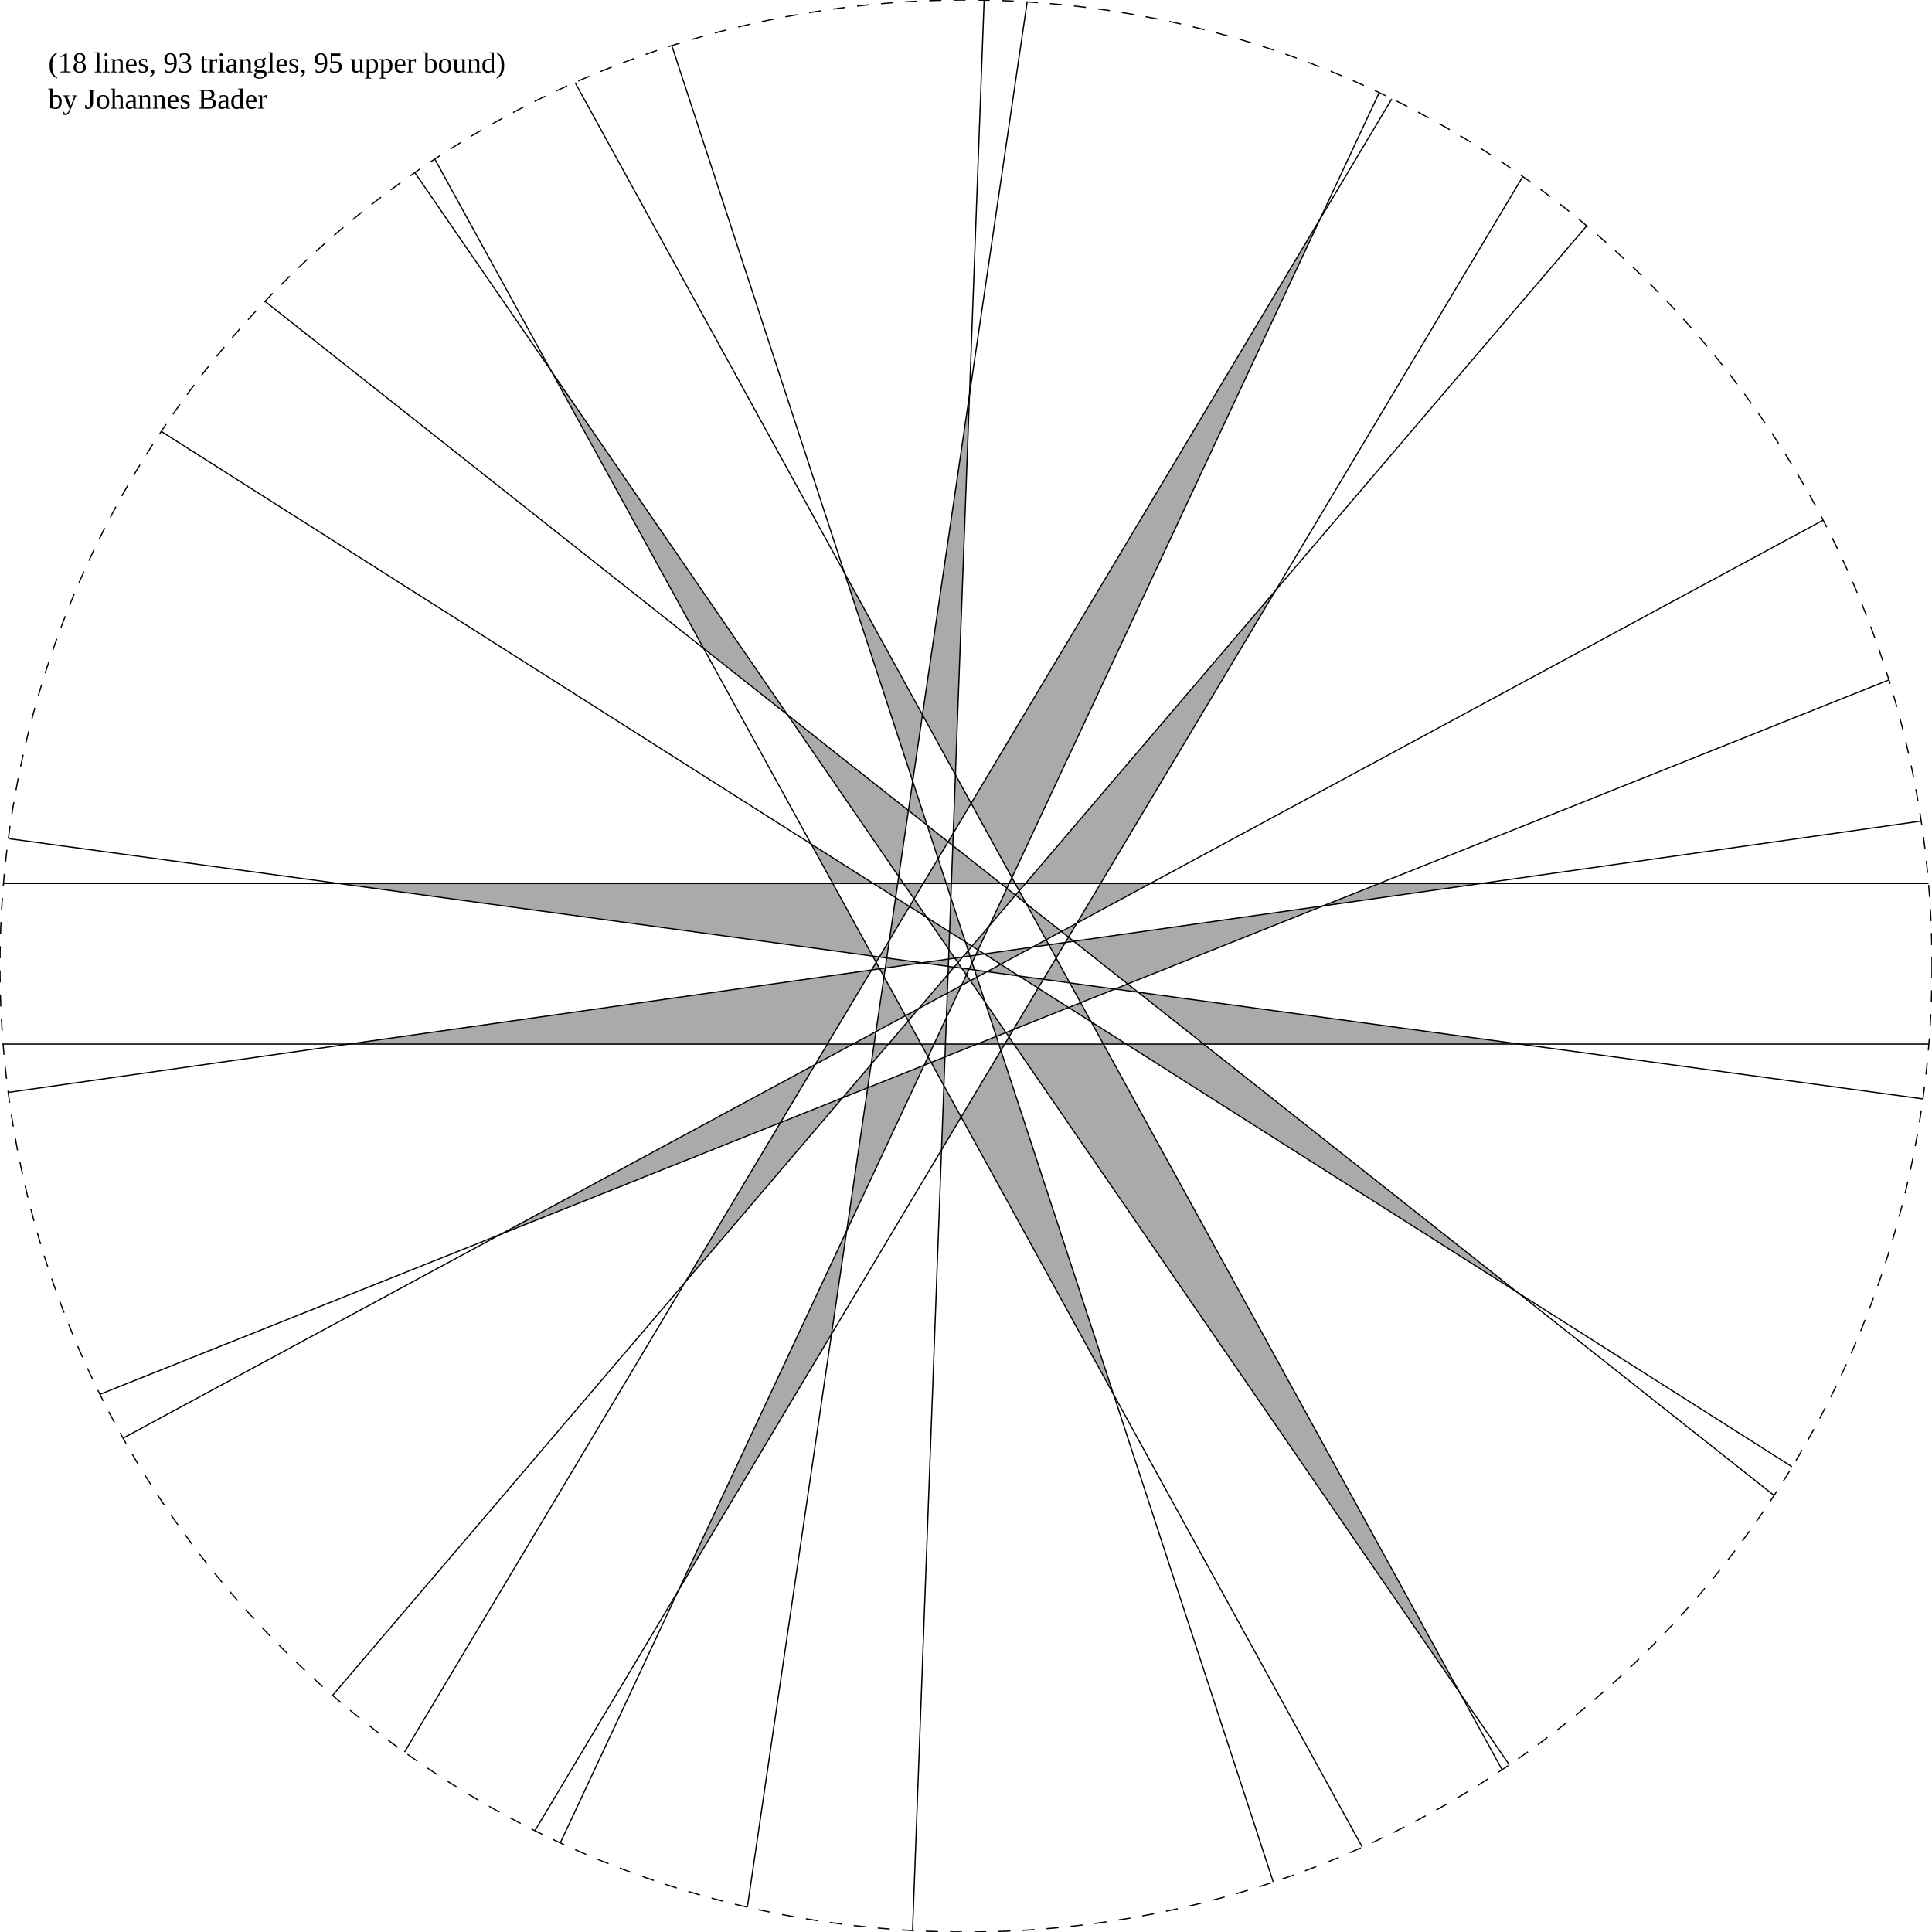
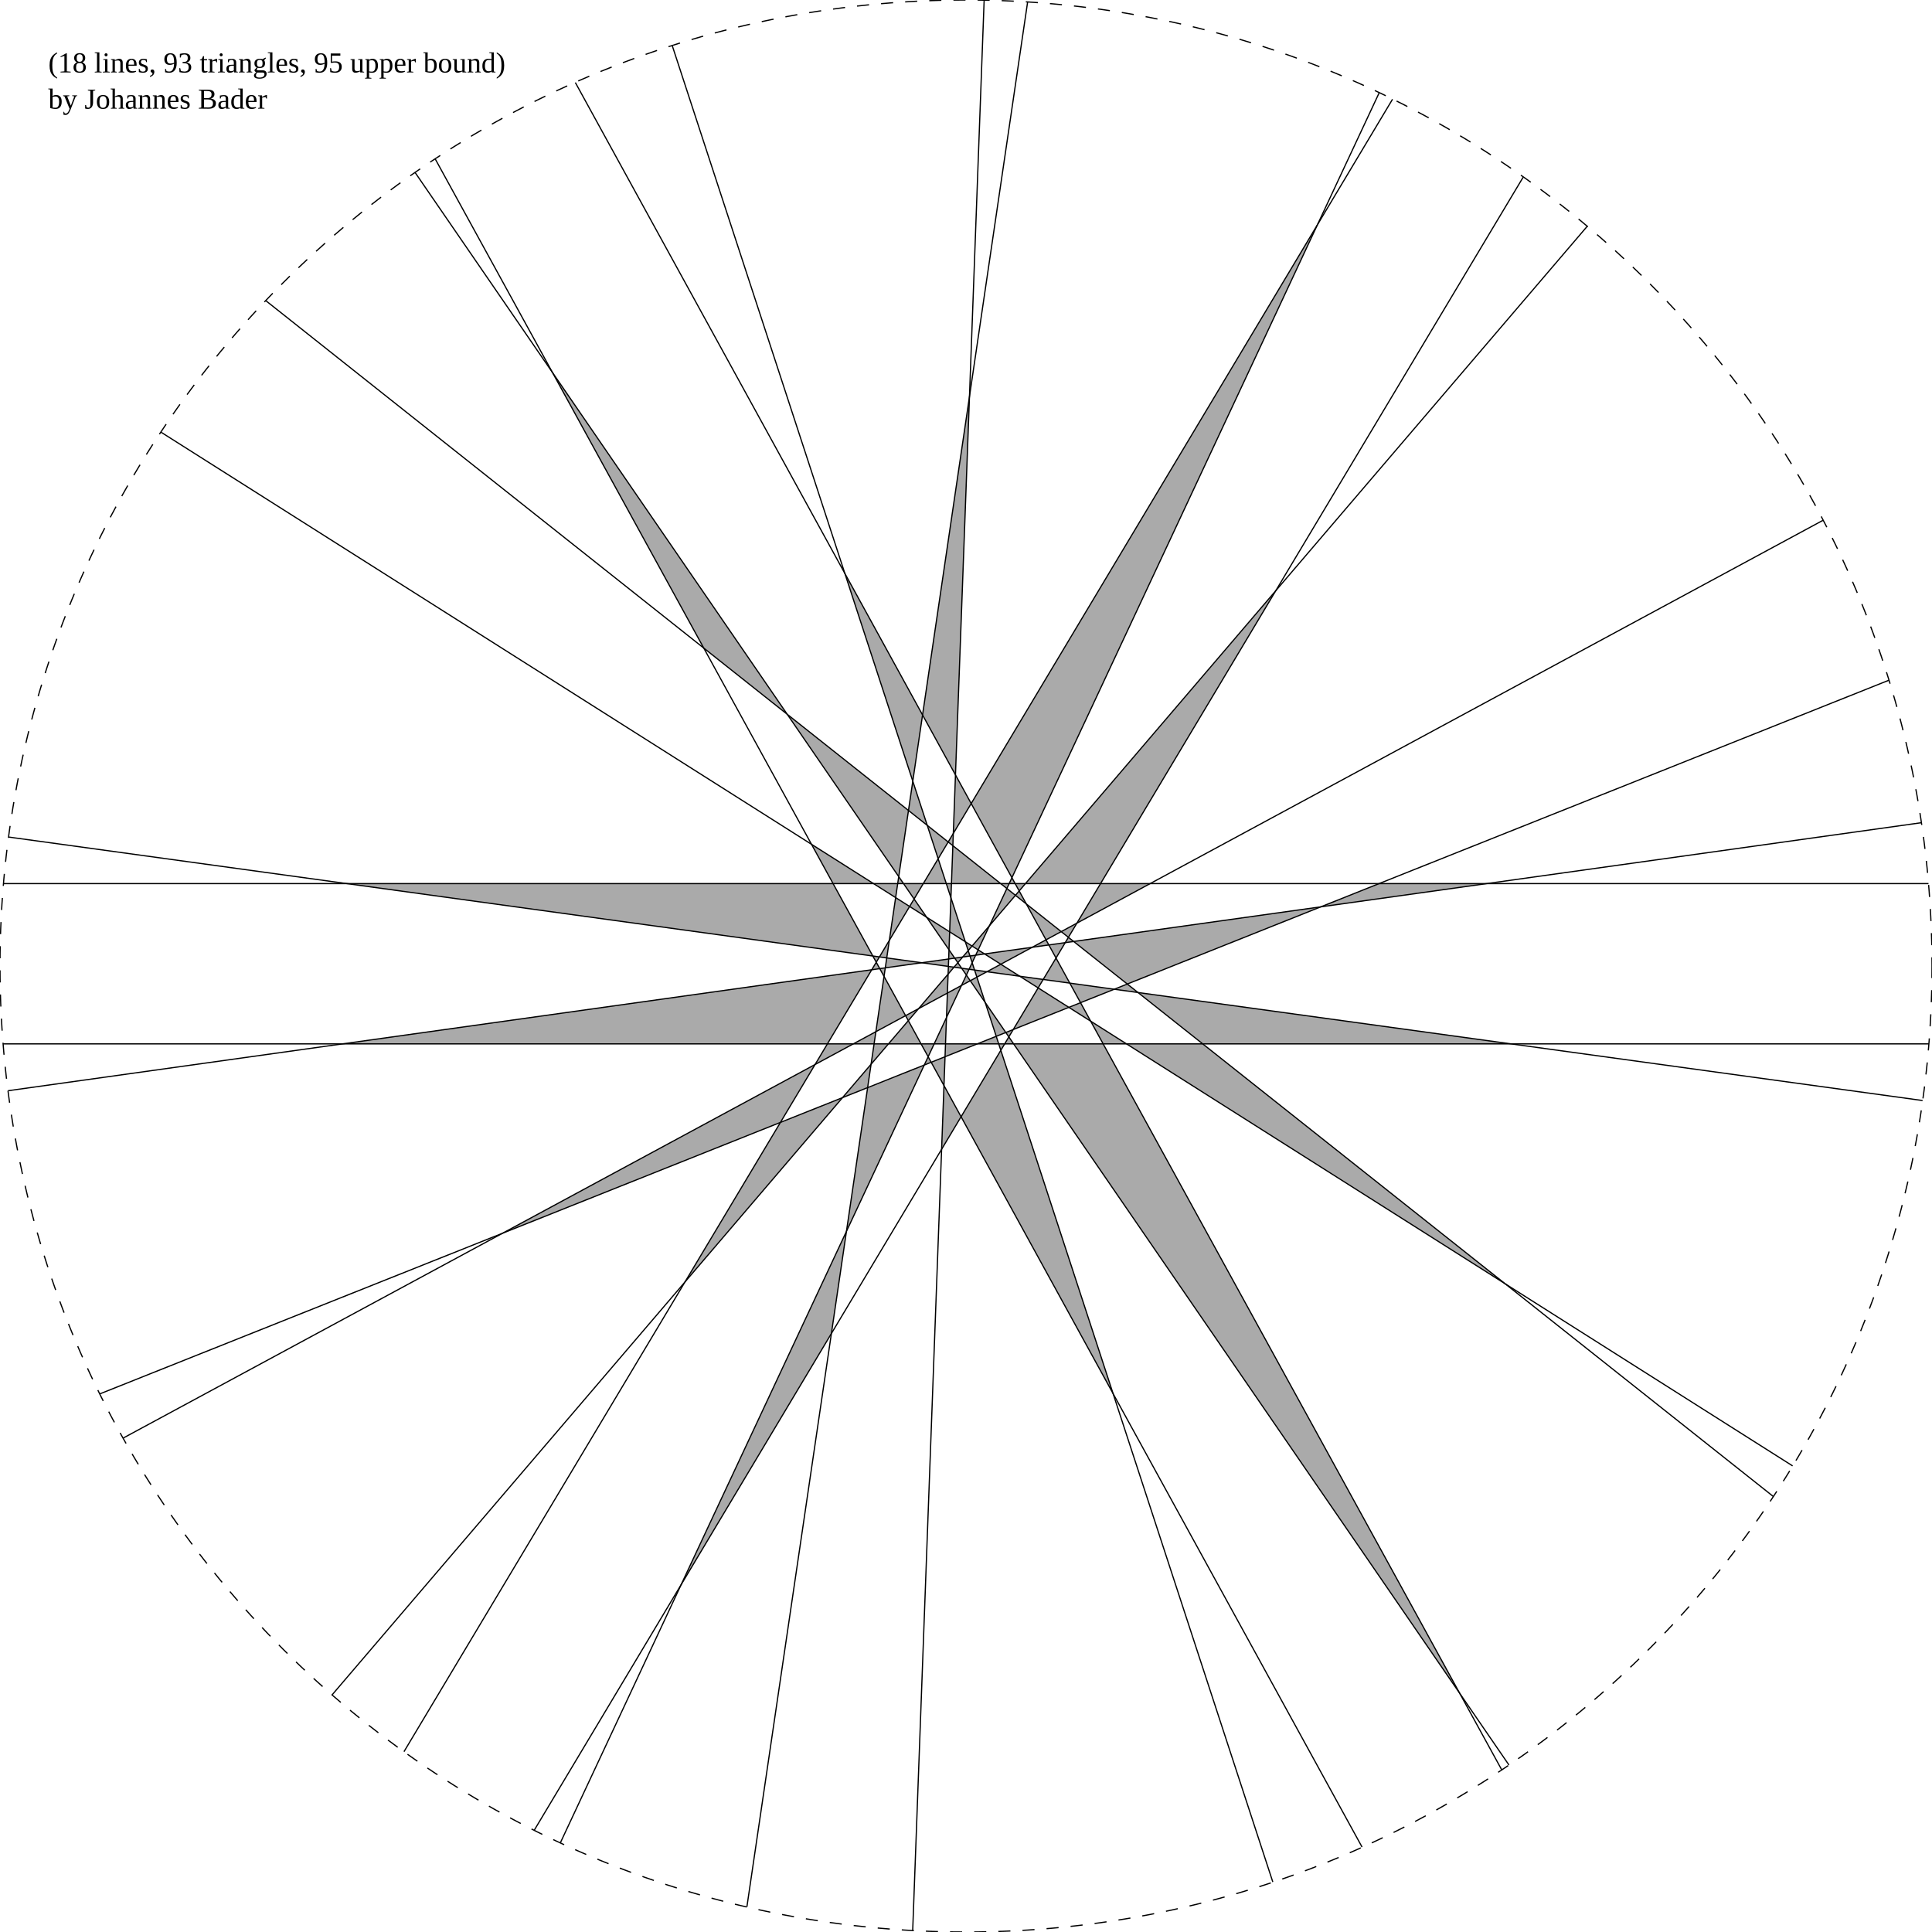
<svg xmlns="http://www.w3.org/2000/svg" width="800.0px" height="800.0px" viewBox="0px 0px 800.0px 800.0px" version="1.1" id="svg1=-body" xml:space="preserve">
  <style>
		circle { stroke:black;stroke-width:0.5;fill:none;stroke-dasharray:5,5; }
		line { stroke:black;stroke-width:0.5;vector-effect:non-scaling-stroke; }
		path { fill:#00000055; }
    </style>
  <rect width="100%" height="100%" fill="white" />
  <text x="20" y="30">(18 lines, 93 triangles, 95 upper bound)</text>
  <text x="20" y="45">by Johannes Bader</text>
-   <path d="M 140.235 365.835 L 344.847 365.835 L 361.367 395.902" />
-   <path d="M 361.626 365.835 L 344.847 365.835 L 335.859 349.476" />
-   <path d="M 361.626 365.835 L 371.716 365.835 L 370.856 371.695" />
-   <path d="M 414.37 365.835 L 393.95 365.835 L 394.531 350.137" />
-   <path d="M 414.37 365.835 L 417.878 365.835 L 416.93 367.861" />
-   <path d="M 374.119 365.835 L 371.716 365.835 L 372.139 362.955" />
-   <path d="M 374.119 365.835 L 382.298 365.835 L 378.495 372.202" />
-   <path d="M 420.355 365.835 L 417.878 365.835 L 419.017 363.4" />
-   <path d="M 420.355 365.835 L 424.621 365.835 L 422.026 368.876" />
-   <path d="M 391.807 365.835 L 393.95 365.835 L 393.732 371.711" />
-   <path d="M 391.807 365.835 L 382.298 365.835 L 388.439 355.551" />
-   <path d="M 455.734 365.835 L 424.621 365.835 L 528.259 244.391" />
-   <path d="M 455.734 365.835 L 476.309 365.835 L 445.941 382.233" />
-   <path d="M 571.079 365.835 L 613.265 365.835 L 547.844 375.114" />
-   <path d="M 629.292 432.331 L 498.407 432.331 L 471.25 410.842" />
-   <path d="M 466.368 432.331 L 498.407 432.331 L 628.45 535.23" />
-   <path d="M 466.368 432.331 L 456.892 432.331 L 451.816 423.093" />
-   <path d="M 419.827 432.331 L 456.892 432.331 L 604.56 701.083" />
-   <path d="M 419.827 432.331 L 416.023 432.331 L 417.791 429.37" />
-   <path d="M 381.384 432.331 L 386.766 432.331 L 384.29 437.621" />
-   <path d="M 381.384 432.331 L 367.874 432.331 L 376.092 422.701" />
-   <path d="M 413.586 432.331 L 416.023 432.331 L 414.449 434.967" />
-   <path d="M 413.586 432.331 L 404.565 432.331 L 412.542 429.145" />
-   <path d="M 391.484 432.331 L 386.766 432.331 L 391.89 421.377" />
-   <path d="M 391.484 432.331 L 404.565 432.331 L 391.288 437.633" />
-   <path d="M 361.951 432.331 L 367.874 432.331 L 360.72 440.715" />
-   <path d="M 361.951 432.331 L 353.162 432.331 L 362.708 427.177" />
-   <path d="M 342.587 432.331 L 353.162 432.331 L 337.553 440.76" />
-   <path d="M 342.587 432.331 L 144.428 432.331 L 360.924 401.625" />
-   <path d="M 421.964 404.141 L 432.039 405.511 L 429.863 409.156" />
-   <path d="M 421.964 404.141 L 408.707 402.339 L 414.337 399.299" />
-   <path d="M 471.25 410.842 L 461.645 409.536 L 466.932 407.425" />
-   <path d="M 398.231 400.914 L 401.271 401.328 L 400.155 403.713" />
-   <path d="M 398.231 400.914 L 395.054 400.482 L 396.649 398.612" />
-   <path d="M 442.972 406.998 L 432.039 405.511 L 437.308 396.689" />
-   <path d="M 442.972 406.998 L 461.645 409.536 L 447.476 415.195" />
-   <path d="M 361.367 395.902 L 364.118 396.276 L 362.793 398.496" />
-   <path d="M 403.532 401.635 L 401.271 401.328 L 402.542 398.612" />
-   <path d="M 403.532 401.635 L 408.707 402.339 L 404.506 404.607" />
-   <path d="M 392.677 400.159 L 395.054 400.482 L 392.557 403.408" />
-   <path d="M 392.677 400.159 L 381.742 398.672 L 392.79 397.105" />
-   <path d="M 367.185 396.693 L 364.118 396.276 L 368.266 389.331" />
-   <path d="M 367.185 396.693 L 381.742 398.672 L 366.578 400.823" />
-   <path d="M 383.792 379.907 L 393.206 385.884 L 392.935 393.209" />
-   <path d="M 383.792 379.907 L 376.615 375.351 L 378.495 372.202" />
-   <path d="M 451.816 423.093 L 442.504 417.181 L 447.476 415.195" />
-   <path d="M 399.73 390.026 L 393.206 385.884 L 393.732 371.711" />
-   <path d="M 399.73 390.026 L 402.485 391.774 L 400.908 393.622" />
-   <path d="M 370.856 371.695 L 376.615 375.351 L 368.266 389.331" />
-   <path d="M 404.995 393.368 L 402.485 391.774 L 409.694 383.327" />
-   <path d="M 404.995 393.368 L 407.578 395.008 L 403.99 395.517" />
-   <path d="M 429.863 409.156 L 442.504 417.181 L 419.611 426.323" />
-   <path d="M 414.337 399.299 L 407.578 395.008 L 427.521 392.179" />
-   <path d="M 326.12 296.005 L 291.37 268.509 L 228.227 153.591" />
-   <path d="M 326.12 296.005 L 376.157 335.598 L 372.139 362.955" />
-   <path d="M 424.959 374.214 L 420.489 370.677 L 422.026 368.876" />
-   <path d="M 424.959 374.214 L 439.494 385.715 L 433.158 389.136" />
-   <path d="M 383.915 341.737 L 376.157 335.598 L 377.936 323.483" />
-   <path d="M 383.915 341.737 L 392.59 348.601 L 388.439 355.551" />
-   <path d="M 394.531 350.137 L 392.59 348.601 L 394.721 345.032" />
-   <path d="M 416.93 367.861 L 420.489 370.677 L 409.694 383.327" />
-   <path d="M 442.46 388.062 L 439.494 385.715 L 445.941 382.233" />
-   <path d="M 442.46 388.062 L 444.602 389.757 L 441.156 390.246" />
-   <path d="M 466.932 407.425 L 444.602 389.757 L 547.844 375.114" />
-   <path d="M 407.906 414.988 L 401.781 406.078 L 404.506 404.607" />
-   <path d="M 407.906 414.988 L 416.54 427.549 L 412.542 429.145" />
-   <path d="M 392.935 393.209 L 395.363 396.74 L 392.79 397.105" />
-   <path d="M 400.155 403.713 L 401.781 406.078 L 398.125 408.053" />
-   <path d="M 417.791 429.37 L 416.54 427.549 L 419.611 426.323" />
-   <path d="M 396.649 398.612 L 395.363 396.74 L 398.644 396.275" />
-   <path d="M 349.681 237.211 L 381.975 295.984 L 377.936 323.483" />
-   <path d="M 395.618 320.815 L 381.975 295.984 L 401.457 163.326" />
-   <path d="M 395.618 320.815 L 402.118 332.645 L 394.721 345.032" />
-   <path d="M 419.017 363.4 L 402.118 332.645 L 546.615 90.684" />
-   <path d="M 437.308 396.689 L 434.302 391.218 L 441.156 390.246" />
-   <path d="M 433.158 389.136 L 434.302 391.218 L 427.521 392.179" />
-   <path d="M 461.104 577.419 L 397.982 462.54 L 414.449 434.967" />
-   <path d="M 390.846 449.552 L 397.982 462.54 L 389.86 476.14" />
-   <path d="M 390.846 449.552 L 385.555 439.923 L 391.288 437.633" />
-   <path d="M 366.049 404.423 L 374.927 420.579 L 362.708 427.177" />
-   <path d="M 366.049 404.423 L 364.253 401.153 L 366.578 400.823" />
-   <path d="M 384.29 437.621 L 385.555 439.923 L 382.676 441.073" />
-   <path d="M 362.793 398.496 L 364.253 401.153 L 360.924 401.625" />
-   <path d="M 376.092 422.701 L 374.927 420.579 L 380.447 417.598" />
-   <path d="M 402.542 398.612 L 401.638 395.85 L 403.99 395.517" />
-   <path d="M 400.908 393.622 L 401.638 395.85 L 398.644 396.275" />
-   <path d="M 391.89 421.377 L 392.267 411.216 L 398.125 408.053" />
-   <path d="M 392.557 403.408 L 392.267 411.216 L 380.447 417.598" />
-   <path d="M 350.599 509.63 L 344.317 552.402 L 280.906 658.584" />
-   <path d="M 350.599 509.63 L 359.296 450.409 L 382.676 441.073" />
-   <path d="M 360.72 440.715 L 359.296 450.409 L 348.906 454.558" />
-   <path d="M 283.64 531.038 L 323.177 464.833 L 348.906 454.558" />
-   <path d="M 337.553 440.76 L 323.177 464.833 L 207.194 511.15" />
-   <line x1="1.462" y1="365.835" x2="798.538" y2="365.835" />
-   <line x1="1.309" y1="432.331" x2="798.691" y2="432.331" />
-   <line x1="3.494" y1="347.243" x2="796.197" y2="455.025" />
-   <line x1="66.813" y1="178.671" x2="742.058" y2="607.355" />
-   <line x1="109.731" y1="124.784" x2="734.584" y2="619.211" />
-   <line x1="171.791" y1="71.487" x2="624.953" y2="730.751" />
-   <line x1="238.141" y1="34.211" x2="621.967" y2="732.762" />
-   <line x1="180.047" y1="65.903" x2="564.065" y2="764.805" />
-   <line x1="278.212" y1="18.991" x2="527.201" y2="779.236" />
-   <line x1="407.509" y1="0.07" x2="377.877" y2="799.388" />
-   <line x1="425.325" y1="0.802" x2="309.479" y2="789.623" />
-   <line x1="571.066" y1="38.425" x2="232.039" y2="763.028" />
-   <line x1="630.541" y1="73.119" x2="221.545" y2="757.986" />
-   <line x1="576.313" y1="40.954" x2="167.51" y2="725.497" />
-   <line x1="657.022" y1="93.504" x2="137.73" y2="702.017" />
-   <line x1="754.867" y1="215.421" x2="51.019" y2="595.48" />
-   <line x1="782.068" y1="281.578" x2="41.458" y2="577.336" />
-   <line x1="795.473" y1="339.992" x2="3.438" y2="452.328" />
+   <path d="M 143.593 365.881 L 344.96 365.881 L 361.424 395.869" />
+   <path d="M 361.708 365.881 L 344.96 365.881 L 336.027 349.611" />
+   <path d="M 361.708 365.881 L 371.718 365.881 L 370.863 371.681" />
+   <path d="M 414.359 365.881 L 393.974 365.881 L 394.555 350.172" />
+   <path d="M 414.359 365.881 L 417.872 365.881 L 416.921 367.913" />
+   <path d="M 374.133 365.881 L 371.718 365.881 L 372.144 362.986" />
+   <path d="M 374.133 365.881 L 382.314 365.881 L 378.506 372.247" />
+   <path d="M 420.351 365.881 L 417.872 365.881 L 419.013 363.443" />
+   <path d="M 420.351 365.881 L 424.616 365.881 L 422.019 368.919" />
+   <path d="M 391.84 365.881 L 393.974 365.881 L 393.757 371.743" />
+   <path d="M 391.84 365.881 L 382.314 365.881 L 388.473 355.586" />
+   <path d="M 455.714 365.881 L 424.616 365.881 L 528.265 244.608" />
+   <path d="M 455.714 365.881 L 476.242 365.881 L 445.92 382.252" />
+   <path d="M 571.033 365.881 L 615.575 365.881 L 546.925 375.498" />
+   <path d="M 625.691 432.249 L 498.026 432.249 L 471.217 410.984" />
+   <path d="M 466.463 432.249 L 498.026 432.249 L 623.249 531.581" />
+   <path d="M 466.463 432.249 L 456.79 432.249 L 451.63 422.852" />
+   <path d="M 419.72 432.249 L 456.79 432.249 L 604.436 701.168" />
+   <path d="M 419.72 432.249 L 416.01 432.249 L 417.737 429.362" />
+   <path d="M 381.399 432.249 L 386.819 432.249 L 384.325 437.579" />
+   <path d="M 381.399 432.249 L 367.893 432.249 L 376.116 422.628" />
+   <path d="M 413.545 432.249 L 416.01 432.249 L 414.417 434.913" />
+   <path d="M 413.545 432.249 L 404.654 432.249 L 412.519 429.112" />
+   <path d="M 391.518 432.249 L 386.819 432.249 L 391.921 421.344" />
+   <path d="M 391.518 432.249 L 404.654 432.249 L 391.321 437.568" />
+   <path d="M 361.937 432.249 L 367.893 432.249 L 360.696 440.67" />
+   <path d="M 361.937 432.249 L 353.318 432.249 L 362.682 427.194" />
+   <path d="M 342.61 432.249 L 353.318 432.249 L 337.501 440.789" />
+   <path d="M 342.61 432.249 L 141.791 432.249 L 360.978 401.545" />
+   <path d="M 422.259 404.244 L 431.965 405.58 L 429.877 409.07" />
+   <path d="M 422.259 404.244 L 408.657 402.371 L 414.405 399.268" />
+   <path d="M 471.217 410.984 L 461.365 409.627 L 466.783 407.466" />
+   <path d="M 398.21 400.933 L 401.274 401.355 L 400.15 403.757" />
+   <path d="M 398.21 400.933 L 395.032 400.495 L 396.627 398.629" />
+   <path d="M 442.98 407.096 L 431.965 405.58 L 437.274 396.704" />
+   <path d="M 442.98 407.096 L 461.365 409.627 L 447.423 415.189" />
+   <path d="M 361.424 395.869 L 364.149 396.244 L 362.836 398.44" />
+   <path d="M 403.544 401.667 L 401.274 401.355 L 402.55 398.628" />
+   <path d="M 403.544 401.667 L 408.657 402.371 L 404.507 404.612" />
+   <path d="M 392.705 400.175 L 395.032 400.495 L 392.587 403.356" />
+   <path d="M 392.705 400.175 L 381.636 398.651 L 392.819 397.085" />
+   <path d="M 367.181 396.661 L 364.149 396.244 L 368.254 389.383" />
+   <path d="M 367.181 396.661 L 381.636 398.651 L 366.577 400.761" />
+   <path d="M 383.707 379.819 L 393.235 385.855 L 392.96 393.289" />
+   <path d="M 383.707 379.819 L 376.65 375.348 L 378.506 372.247" />
+   <path d="M 451.63 422.852 L 442.583 417.119 L 447.423 415.189" />
+   <path d="M 399.715 389.961 L 393.235 385.855 L 393.757 371.743" />
+   <path d="M 399.715 389.961 L 402.518 391.736 L 400.911 393.617" />
+   <path d="M 370.863 371.681 L 376.65 375.348 L 368.254 389.383" />
+   <path d="M 405.03 393.328 L 402.518 391.736 L 409.714 383.317" />
+   <path d="M 405.03 393.328 L 407.675 395.004 L 404.005 395.518" />
+   <path d="M 429.877 409.07 L 442.583 417.119 L 419.569 426.299" />
+   <path d="M 414.405 399.268 L 407.675 395.004 L 427.427 392.237" />
+   <path d="M 325.977 295.773 L 291.416 268.358 L 228.765 154.246" />
+   <path d="M 325.977 295.773 L 376.181 335.597 L 372.144 362.986" />
+   <path d="M 424.975 374.302 L 420.472 370.73 L 422.019 368.919" />
+   <path d="M 424.975 374.302 L 439.421 385.761 L 433.131 389.157" />
+   <path d="M 383.952 341.761 L 376.181 335.597 L 377.968 323.466" />
+   <path d="M 383.952 341.761 L 392.627 348.642 L 388.473 355.586" />
+   <path d="M 394.555 350.172 L 392.627 348.642 L 394.743 345.105" />
+   <path d="M 416.921 367.913 L 420.472 370.73 L 409.714 383.317" />
+   <path d="M 442.405 388.128 L 439.421 385.761 L 445.92 382.252" />
+   <path d="M 442.405 388.128 L 444.559 389.837 L 441.092 390.323" />
+   <path d="M 466.783 407.466 L 444.559 389.837 L 546.925 375.498" />
+   <path d="M 407.933 415.089 L 401.757 406.097 L 404.507 404.612" />
+   <path d="M 407.933 415.089 L 416.48 427.532 L 412.519 429.112" />
+   <path d="M 392.96 393.289 L 395.325 396.734 L 392.819 397.085" />
+   <path d="M 400.15 403.757 L 401.757 406.097 L 398.142 408.048" />
+   <path d="M 417.737 429.362 L 416.48 427.532 L 419.569 426.299" />
+   <path d="M 396.627 398.629 L 395.325 396.734 L 398.644 396.269" />
+   <path d="M 349.836 237.447 L 382.009 296.046 L 377.968 323.466" />
+   <path d="M 395.64 320.872 L 382.009 296.046 L 401.438 164.213" />
+   <path d="M 395.64 320.872 L 402.148 332.726 L 394.743 345.105" />
+   <path d="M 419.013 363.443 L 402.148 332.726 L 545.511 93.087" />
+   <path d="M 437.274 396.704 L 434.294 391.275 L 441.092 390.323" />
+   <path d="M 433.131 389.157 L 434.294 391.275 L 427.427 392.237" />
+   <path d="M 460.905 577.061 L 397.962 462.417 L 414.417 434.913" />
+   <path d="M 390.879 449.516 L 397.962 462.417 L 389.902 475.889" />
+   <path d="M 390.879 449.516 L 385.577 439.859 L 391.321 437.568" />
+   <path d="M 366.055 404.303 L 374.978 420.555 L 362.682 427.194" />
+   <path d="M 366.055 404.303 L 364.287 401.082 L 366.577 400.761" />
+   <path d="M 384.325 437.579 L 385.577 439.859 L 382.726 440.996" />
+   <path d="M 362.836 398.44 L 364.287 401.082 L 360.978 401.545" />
+   <path d="M 376.116 422.628 L 374.978 420.555 L 380.381 417.638" />
+   <path d="M 402.55 398.628 L 401.641 395.849 L 404.005 395.518" />
+   <path d="M 400.911 393.617 L 401.641 395.849 L 398.644 396.269" />
+   <path d="M 391.921 421.344 L 392.297 411.204 L 398.142 408.048" />
+   <path d="M 392.587 403.356 L 392.297 411.204 L 380.381 417.638" />
+   <path d="M 350.496 509.879 L 344.262 552.18 L 282.035 656.197" />
+   <path d="M 350.496 509.879 L 359.269 450.353 L 382.726 440.996" />
+   <path d="M 360.696 440.67 L 359.269 450.353 L 348.877 454.498" />
+   <path d="M 283.625 530.845 L 323.163 464.756 L 348.877 454.498" />
+   <path d="M 337.501 440.789 L 323.163 464.756 L 208.099 510.654" />
+   <line x1="1.458" y1="365.881" x2="798.542" y2="365.881" />
+   <line x1="1.302" y1="432.249" x2="798.698" y2="432.249" />
+   <line x1="3.58" y1="346.606" x2="796.102" y2="455.709" />
+   <line x1="66.636" y1="178.938" x2="742.278" y2="606.992" />
+   <line x1="110.027" y1="124.472" x2="734.288" y2="619.662" />
+   <line x1="171.878" y1="71.427" x2="624.819" y2="730.842" />
+   <line x1="238.231" y1="34.171" x2="621.832" y2="732.852" />
+   <line x1="180.204" y1="65.8" x2="564" y2="764.834" />
+   <line x1="278.375" y1="18.939" x2="527.043" y2="779.289" />
+   <line x1="407.514" y1="0.071" x2="377.929" y2="799.391" />
+   <line x1="425.519" y1="0.815" x2="309.276" y2="789.576" />
+   <line x1="571.083" y1="38.433" x2="232.048" y2="763.032" />
+   <line x1="630.763" y1="73.276" x2="221.233" y2="757.83" />
+   <line x1="576.611" y1="41.101" x2="167.276" y2="725.33" />
+   <line x1="657.248" y1="93.693" x2="137.5" y2="701.817" />
+   <line x1="754.878" y1="215.443" x2="51.012" y2="595.467" />
+   <line x1="782.102" y1="281.686" x2="41.372" y2="577.161" />
+   <line x1="795.575" y1="340.667" x2="3.348" y2="451.642" />
  <circle cx="400.0px" cy="400.0px" r="400.0px" />
</svg>
